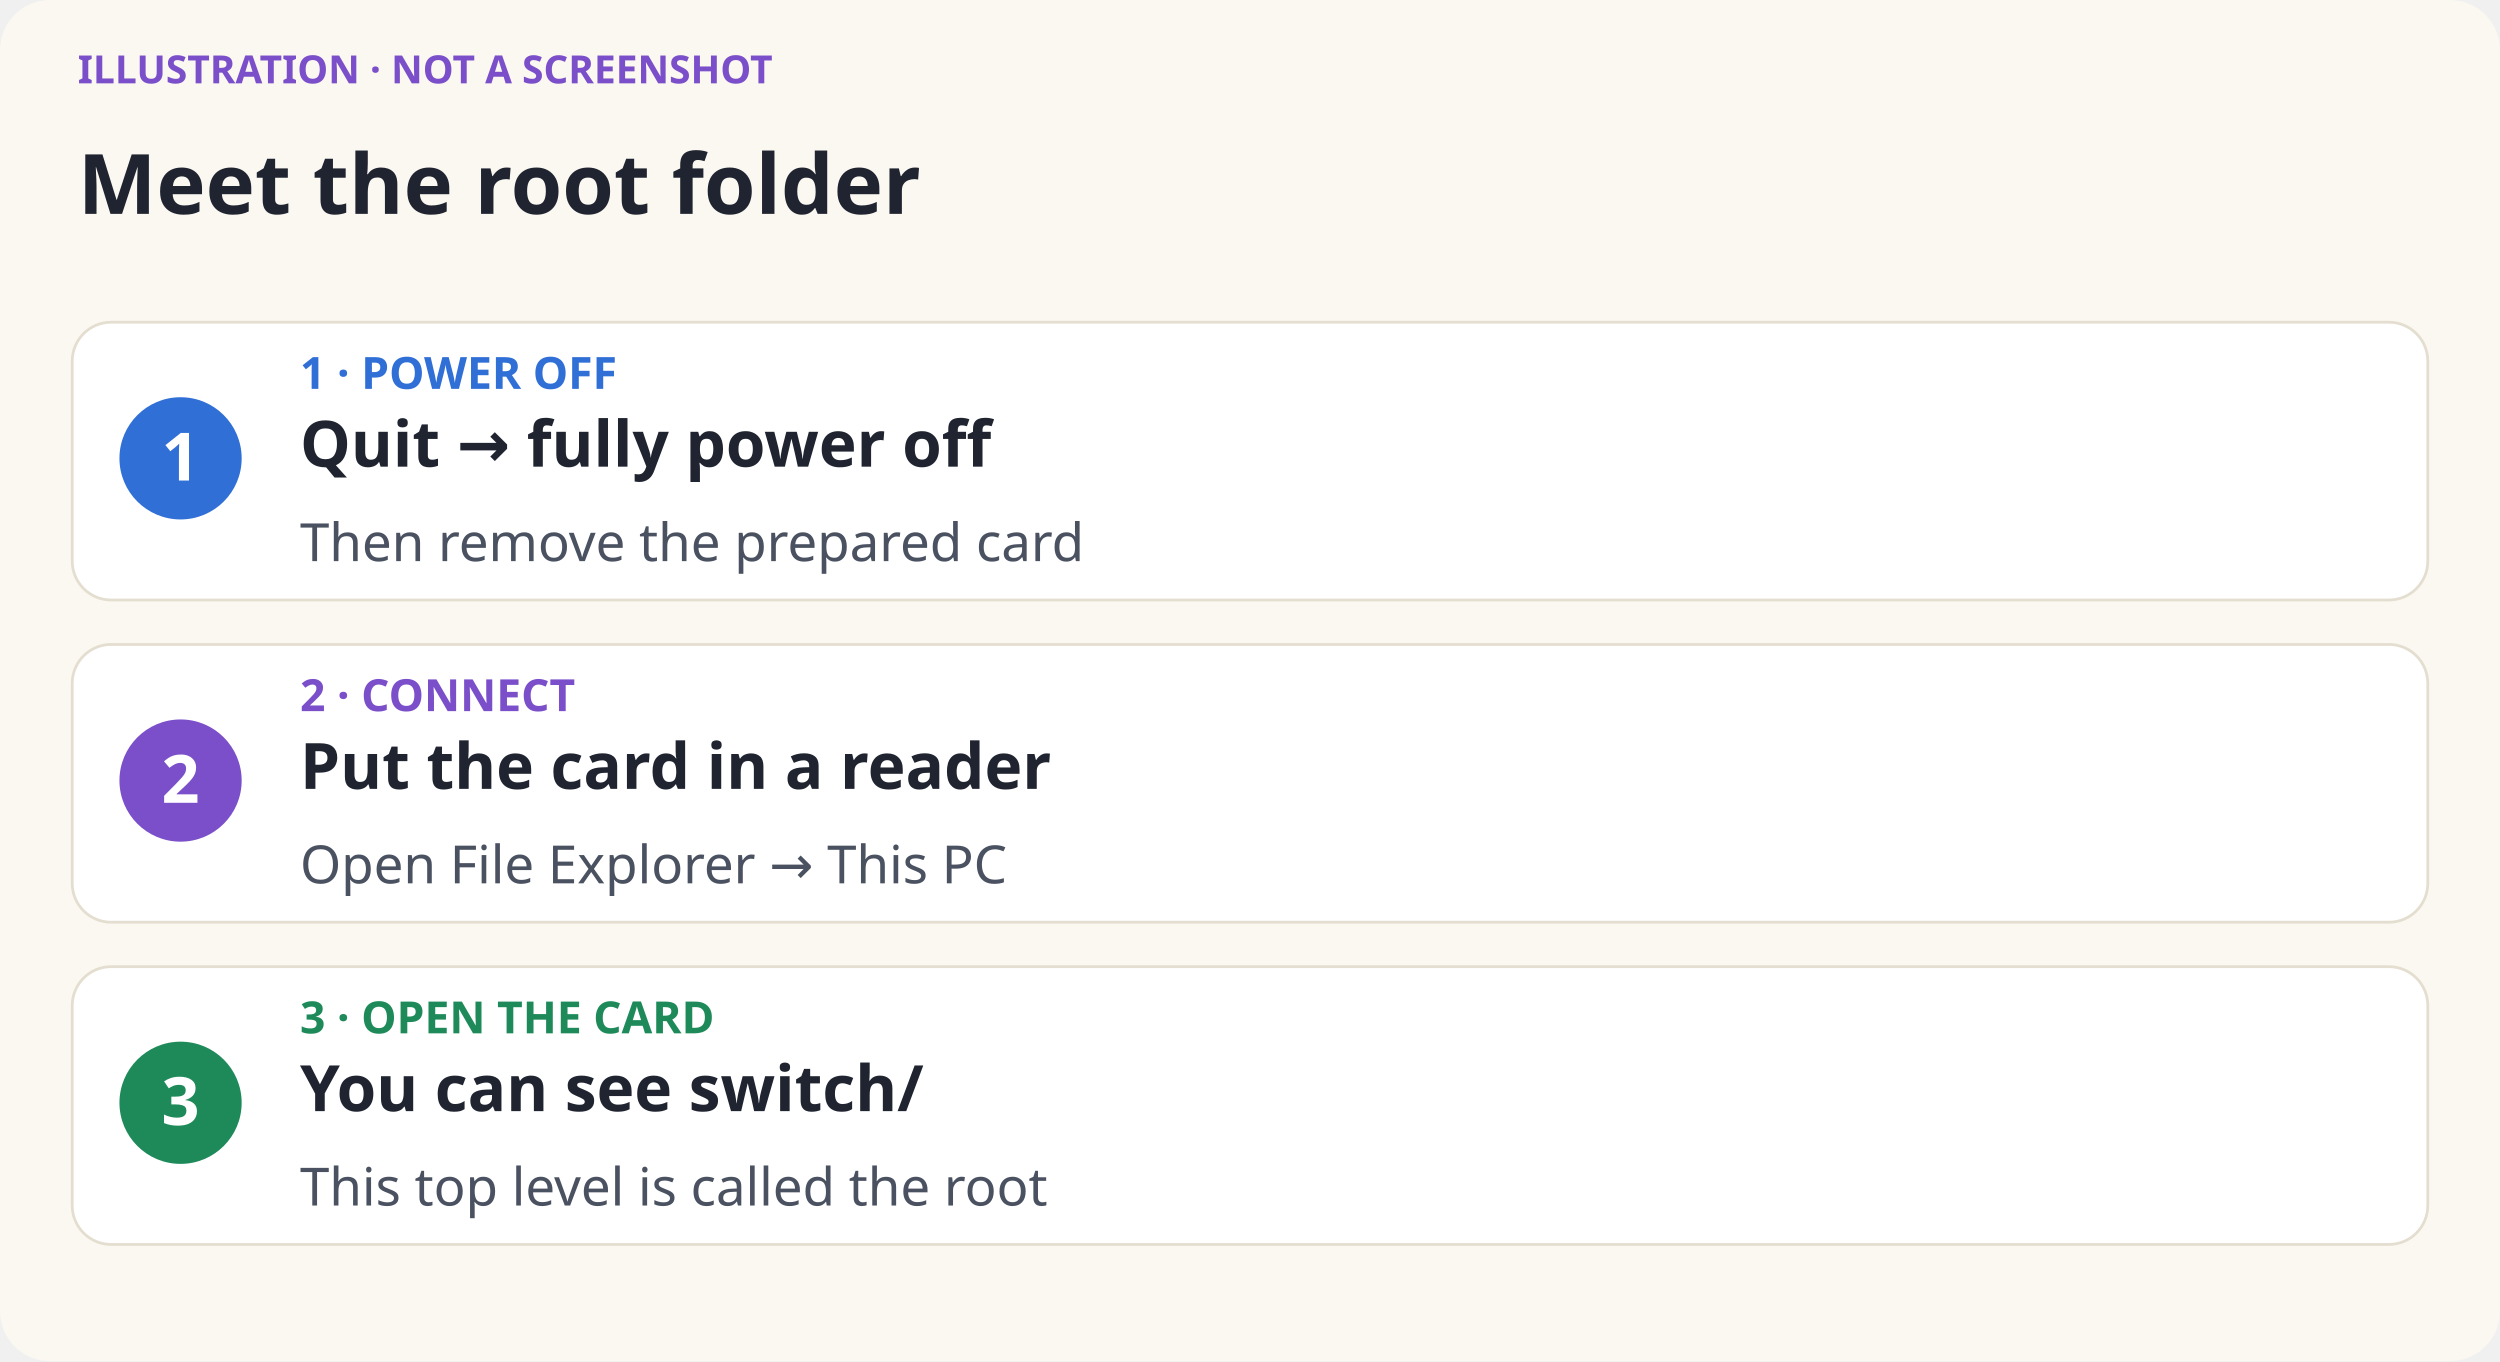
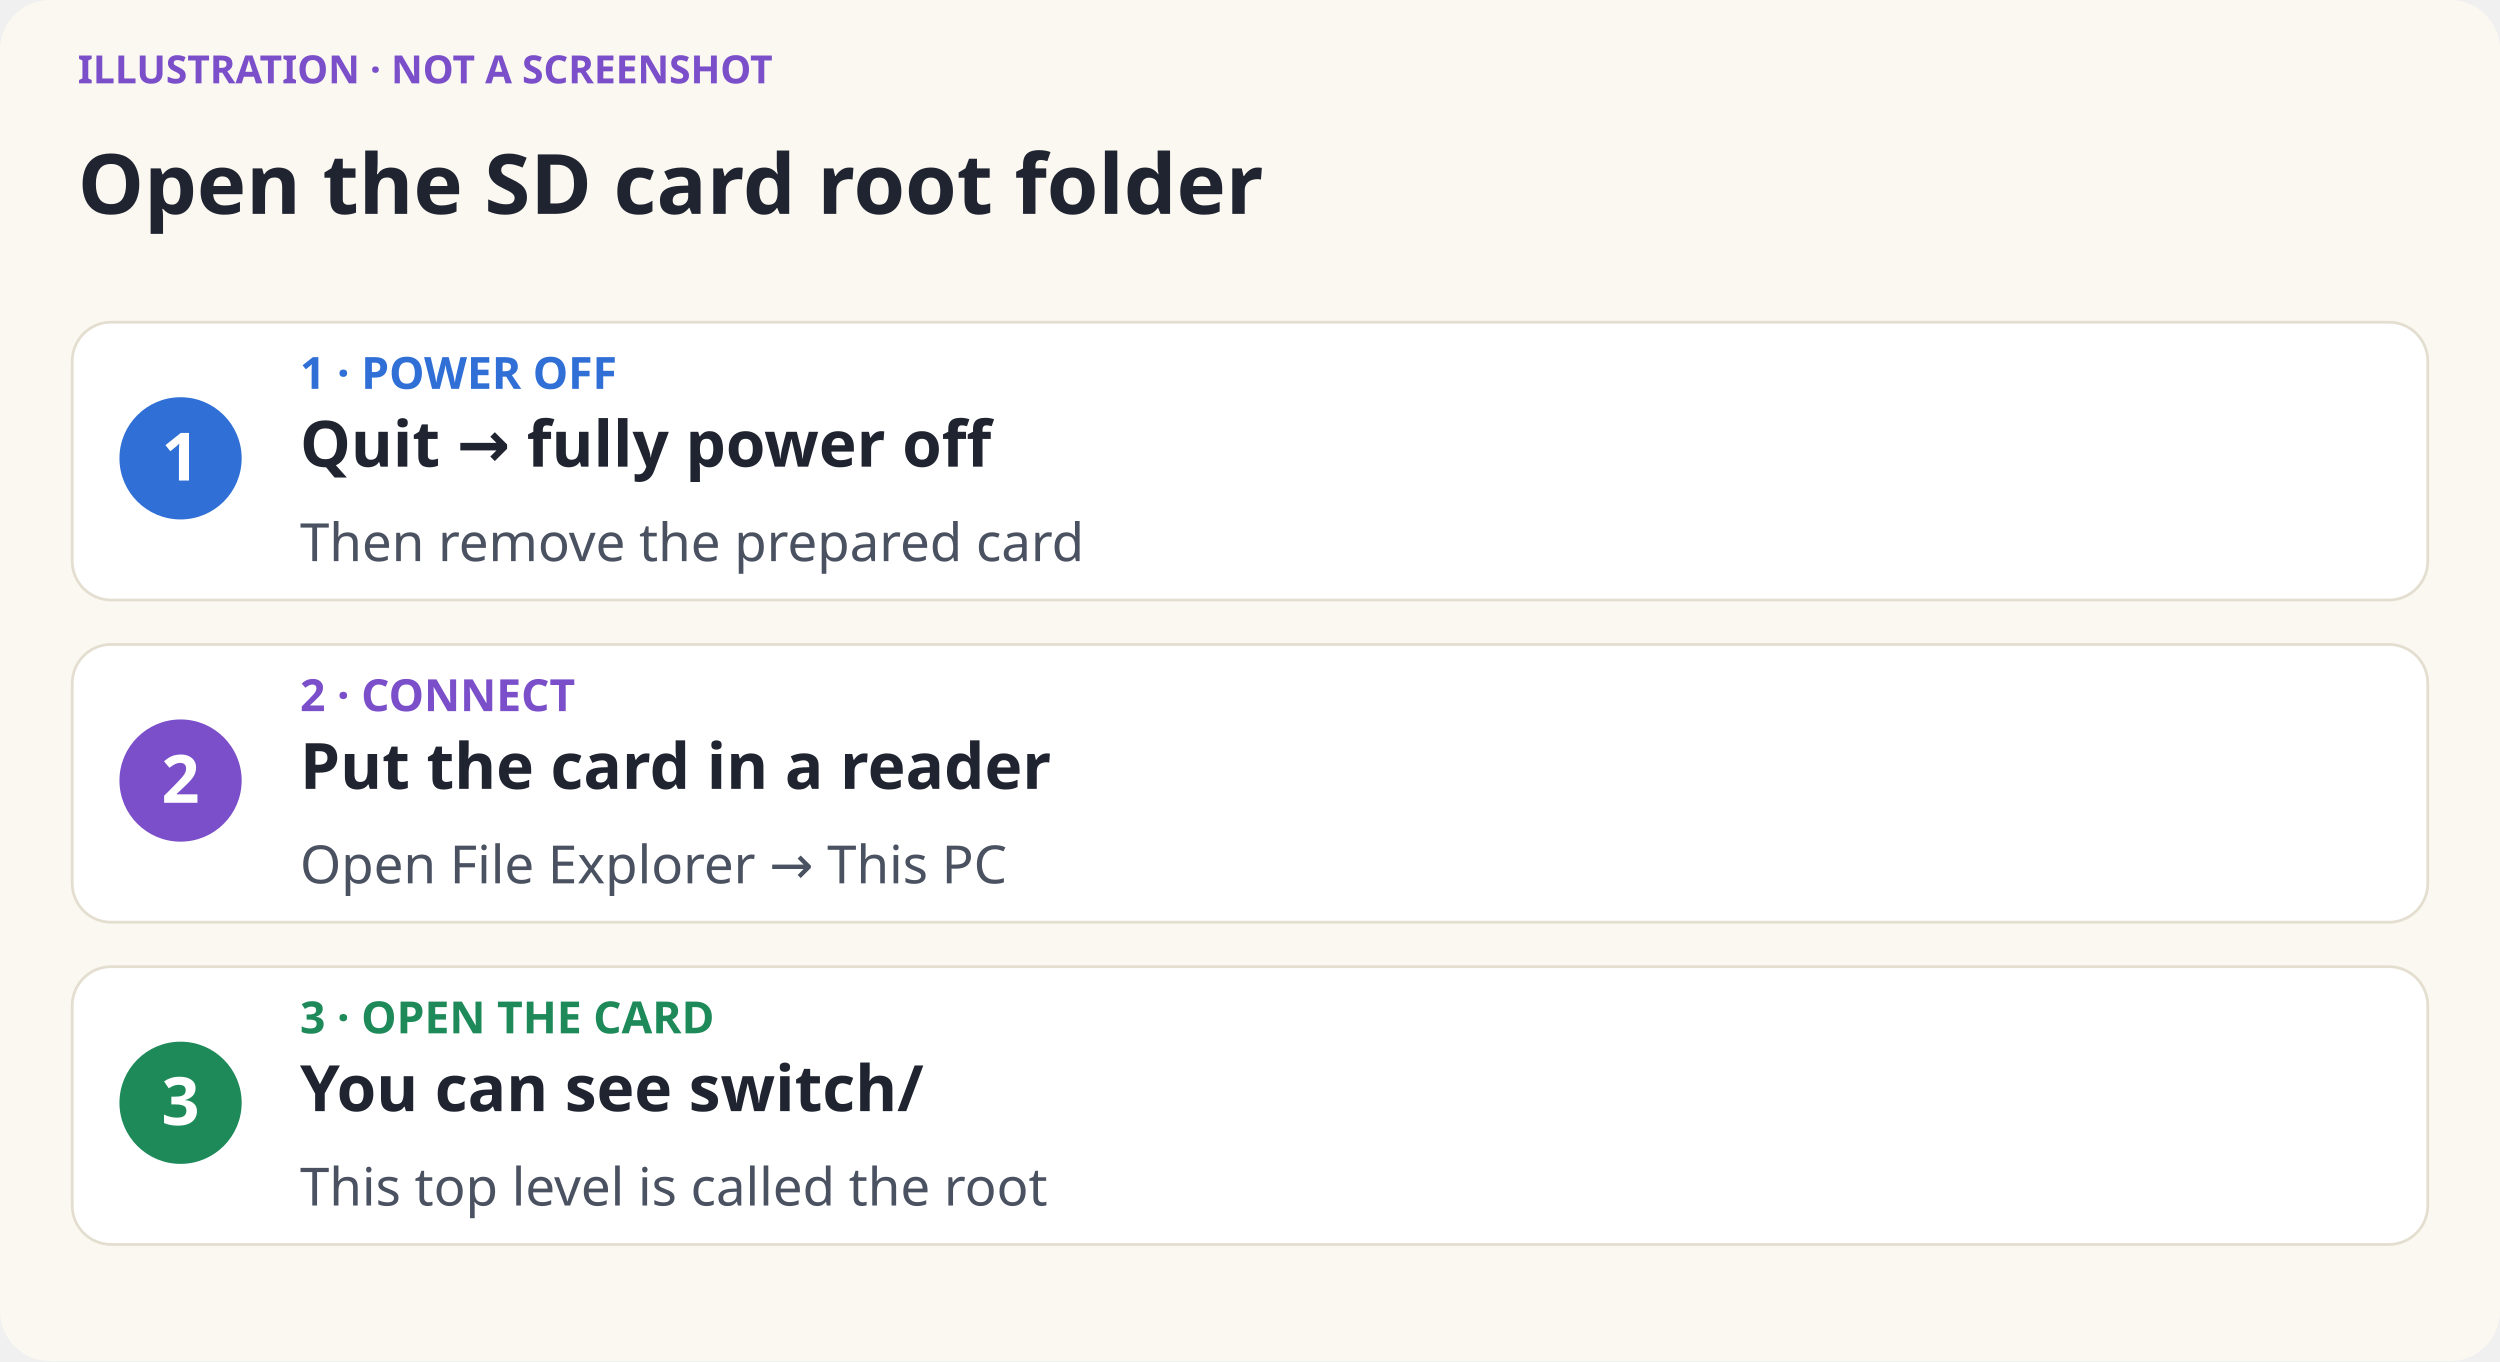
- <svg xmlns="http://www.w3.org/2000/svg" width="900" height="490" viewBox="0 0 900 490" role="img" aria-label="Meet the root folder">
+ <svg xmlns="http://www.w3.org/2000/svg" width="900" height="490" viewBox="0 0 900 490" role="img" aria-label="Open the SD card root folder">
  <rect width="900" height="490" rx="18" fill="#FBF8F1" />
  <g fill="#1F2430" font-family="Verdana, sans-serif">
    <text x="28" y="30" font-size="14" fill="#7A4FC9" font-weight="bold">ILLUSTRATION · NOT A SCREENSHOT</text>
-     <text x="28" y="77" font-size="30" font-weight="bold">Meet the root folder</text>
+     <text x="28" y="77" font-size="30" font-weight="bold">Open the SD card root folder</text>
    <rect x="26" y="116" width="848" height="100" rx="14" fill="white" stroke="#E4DED0" />
    <circle cx="65" cy="165" r="22" fill="#2F6FD6" />
    <text x="65" y="173" text-anchor="middle" fill="white" font-size="24" font-weight="bold">1</text>
    <text x="108" y="140" fill="#2F6FD6" font-size="16" font-weight="bold">1 · POWER OFF</text>
    <text x="108" y="168" font-size="23" font-weight="bold">Quit → fully power off</text>
    <text x="108" y="202" font-size="19" fill="#4A5160">Then remove the prepared card</text>
    <rect x="26" y="232" width="848" height="100" rx="14" fill="white" stroke="#E4DED0" />
    <circle cx="65" cy="281" r="22" fill="#7A4FC9" />
    <text x="65" y="289" text-anchor="middle" fill="white" font-size="24" font-weight="bold">2</text>
    <text x="108" y="256" fill="#7A4FC9" font-size="16" font-weight="bold">2 · CONNECT</text>
    <text x="108" y="284" font-size="23" font-weight="bold">Put the card in a reader</text>
    <text x="108" y="318" font-size="19" fill="#4A5160">Open File Explorer → This PC</text>
    <rect x="26" y="348" width="848" height="100" rx="14" fill="white" stroke="#E4DED0" />
    <circle cx="65" cy="397" r="22" fill="#1E8A5A" />
    <text x="65" y="405" text-anchor="middle" fill="white" font-size="24" font-weight="bold">3</text>
    <text x="108" y="372" fill="#1E8A5A" font-size="16" font-weight="bold">3 · OPEN THE CARD</text>
    <text x="108" y="400" font-size="23" font-weight="bold">You can see switch/</text>
    <text x="108" y="434" font-size="19" fill="#4A5160">This top level is called the root</text>
  </g>
</svg>
